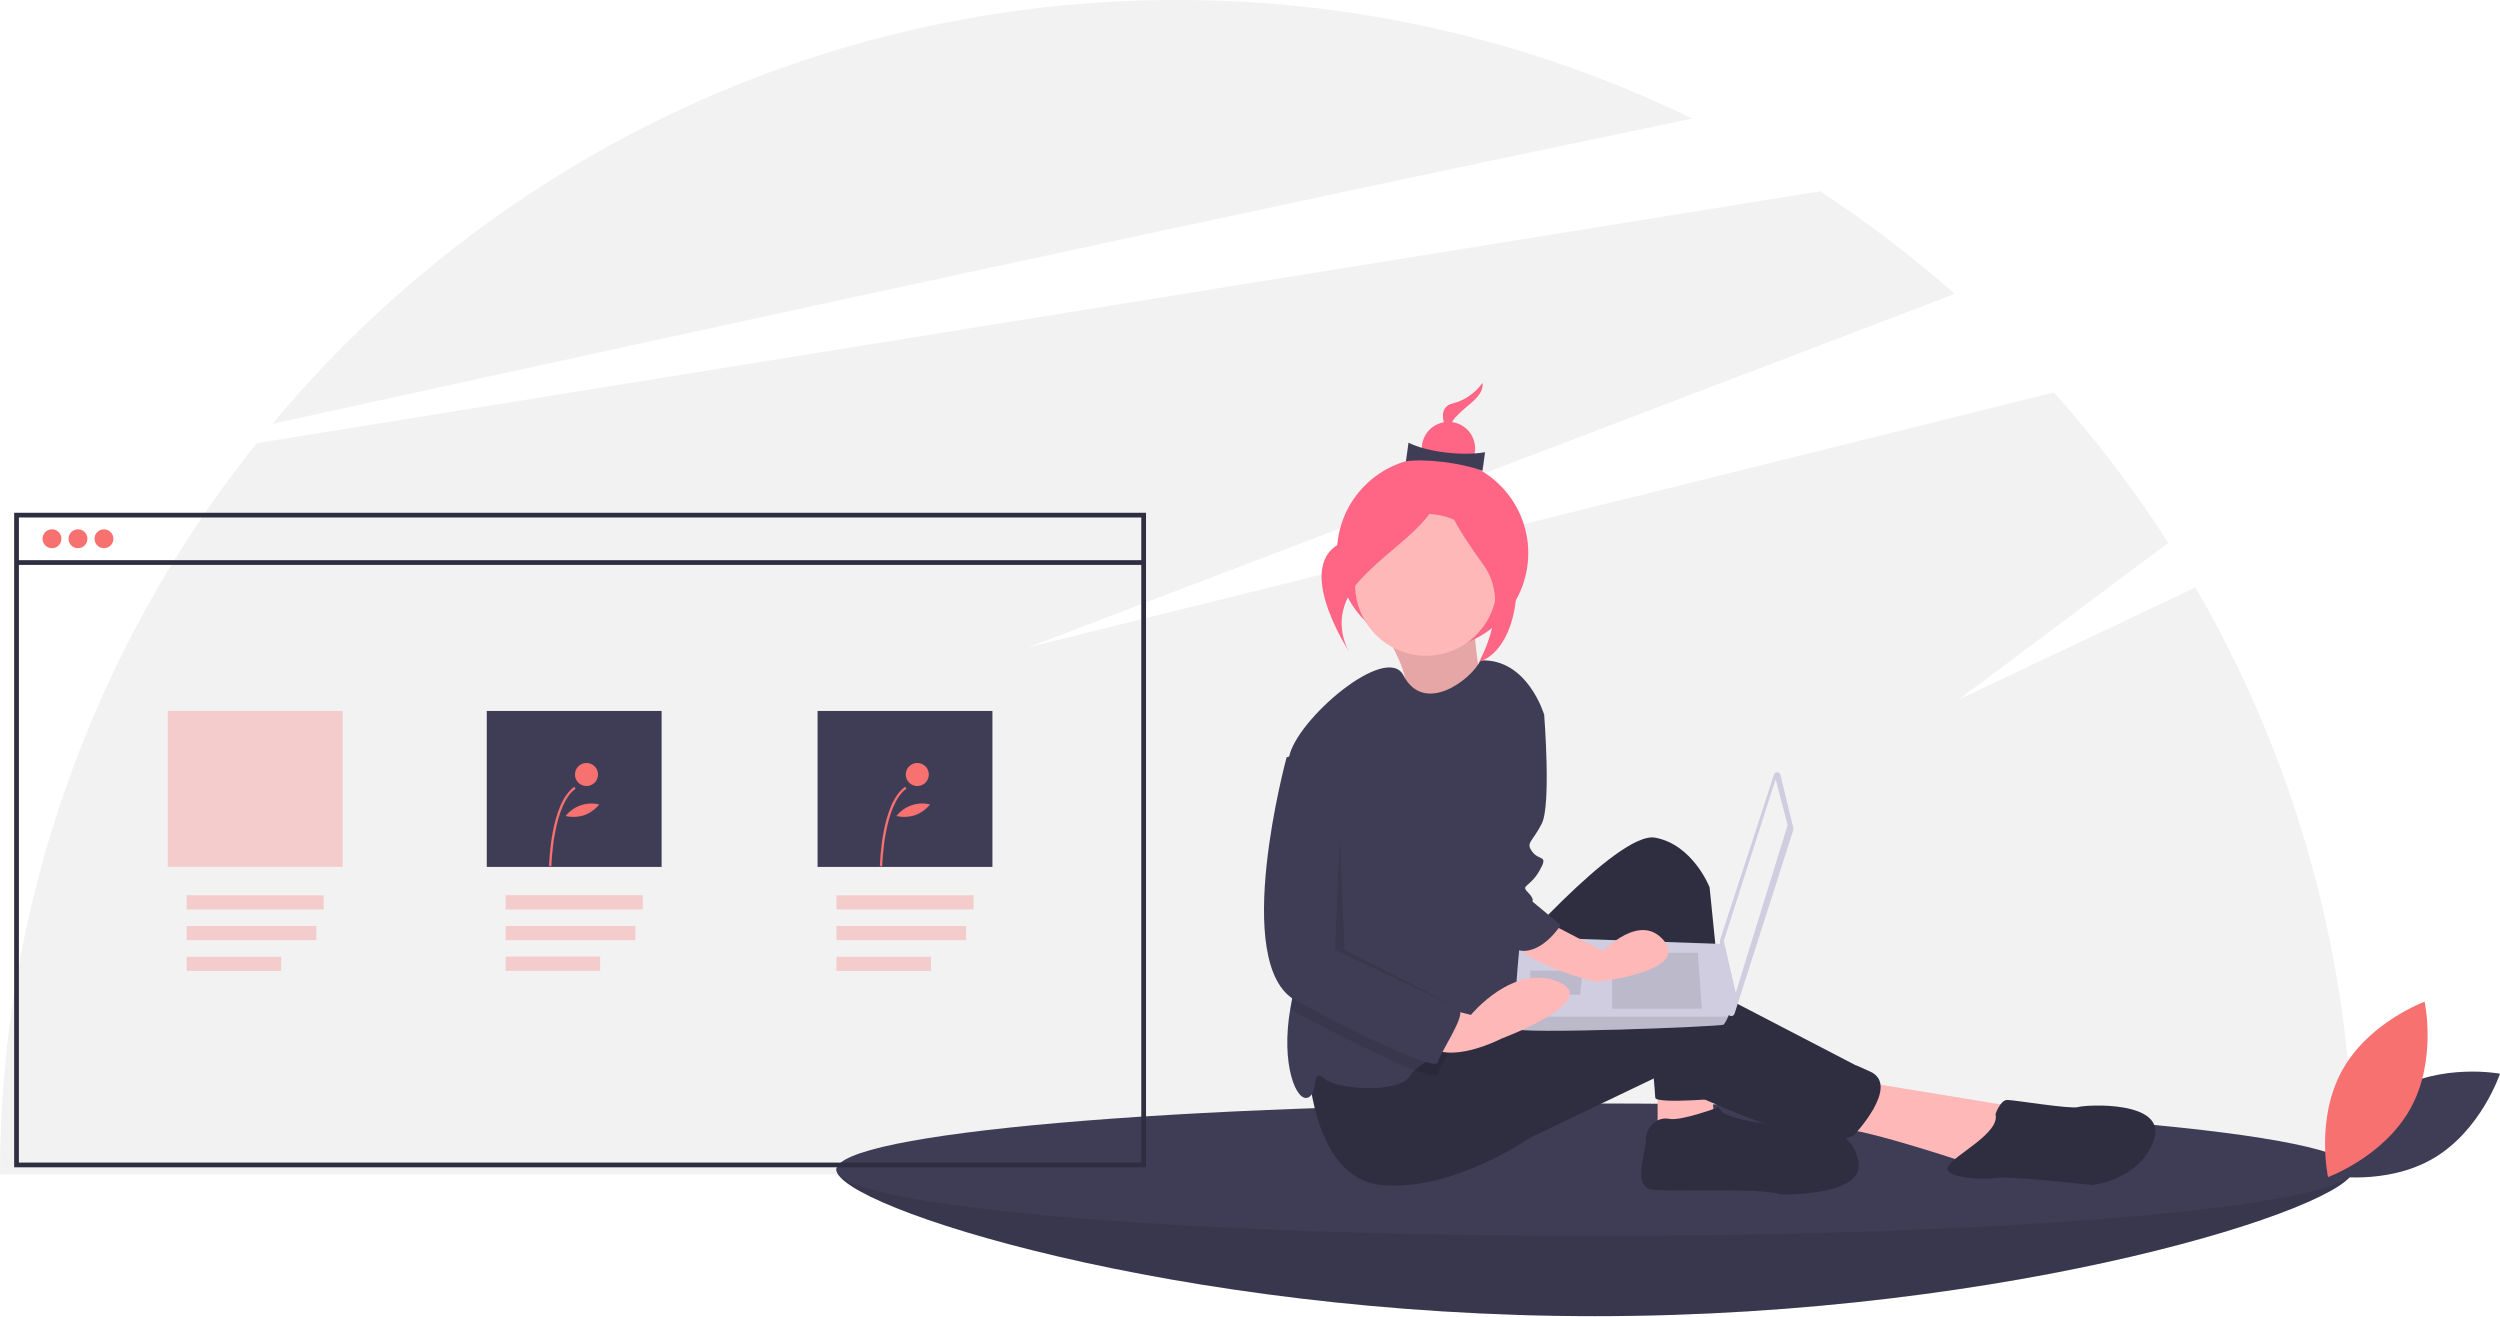
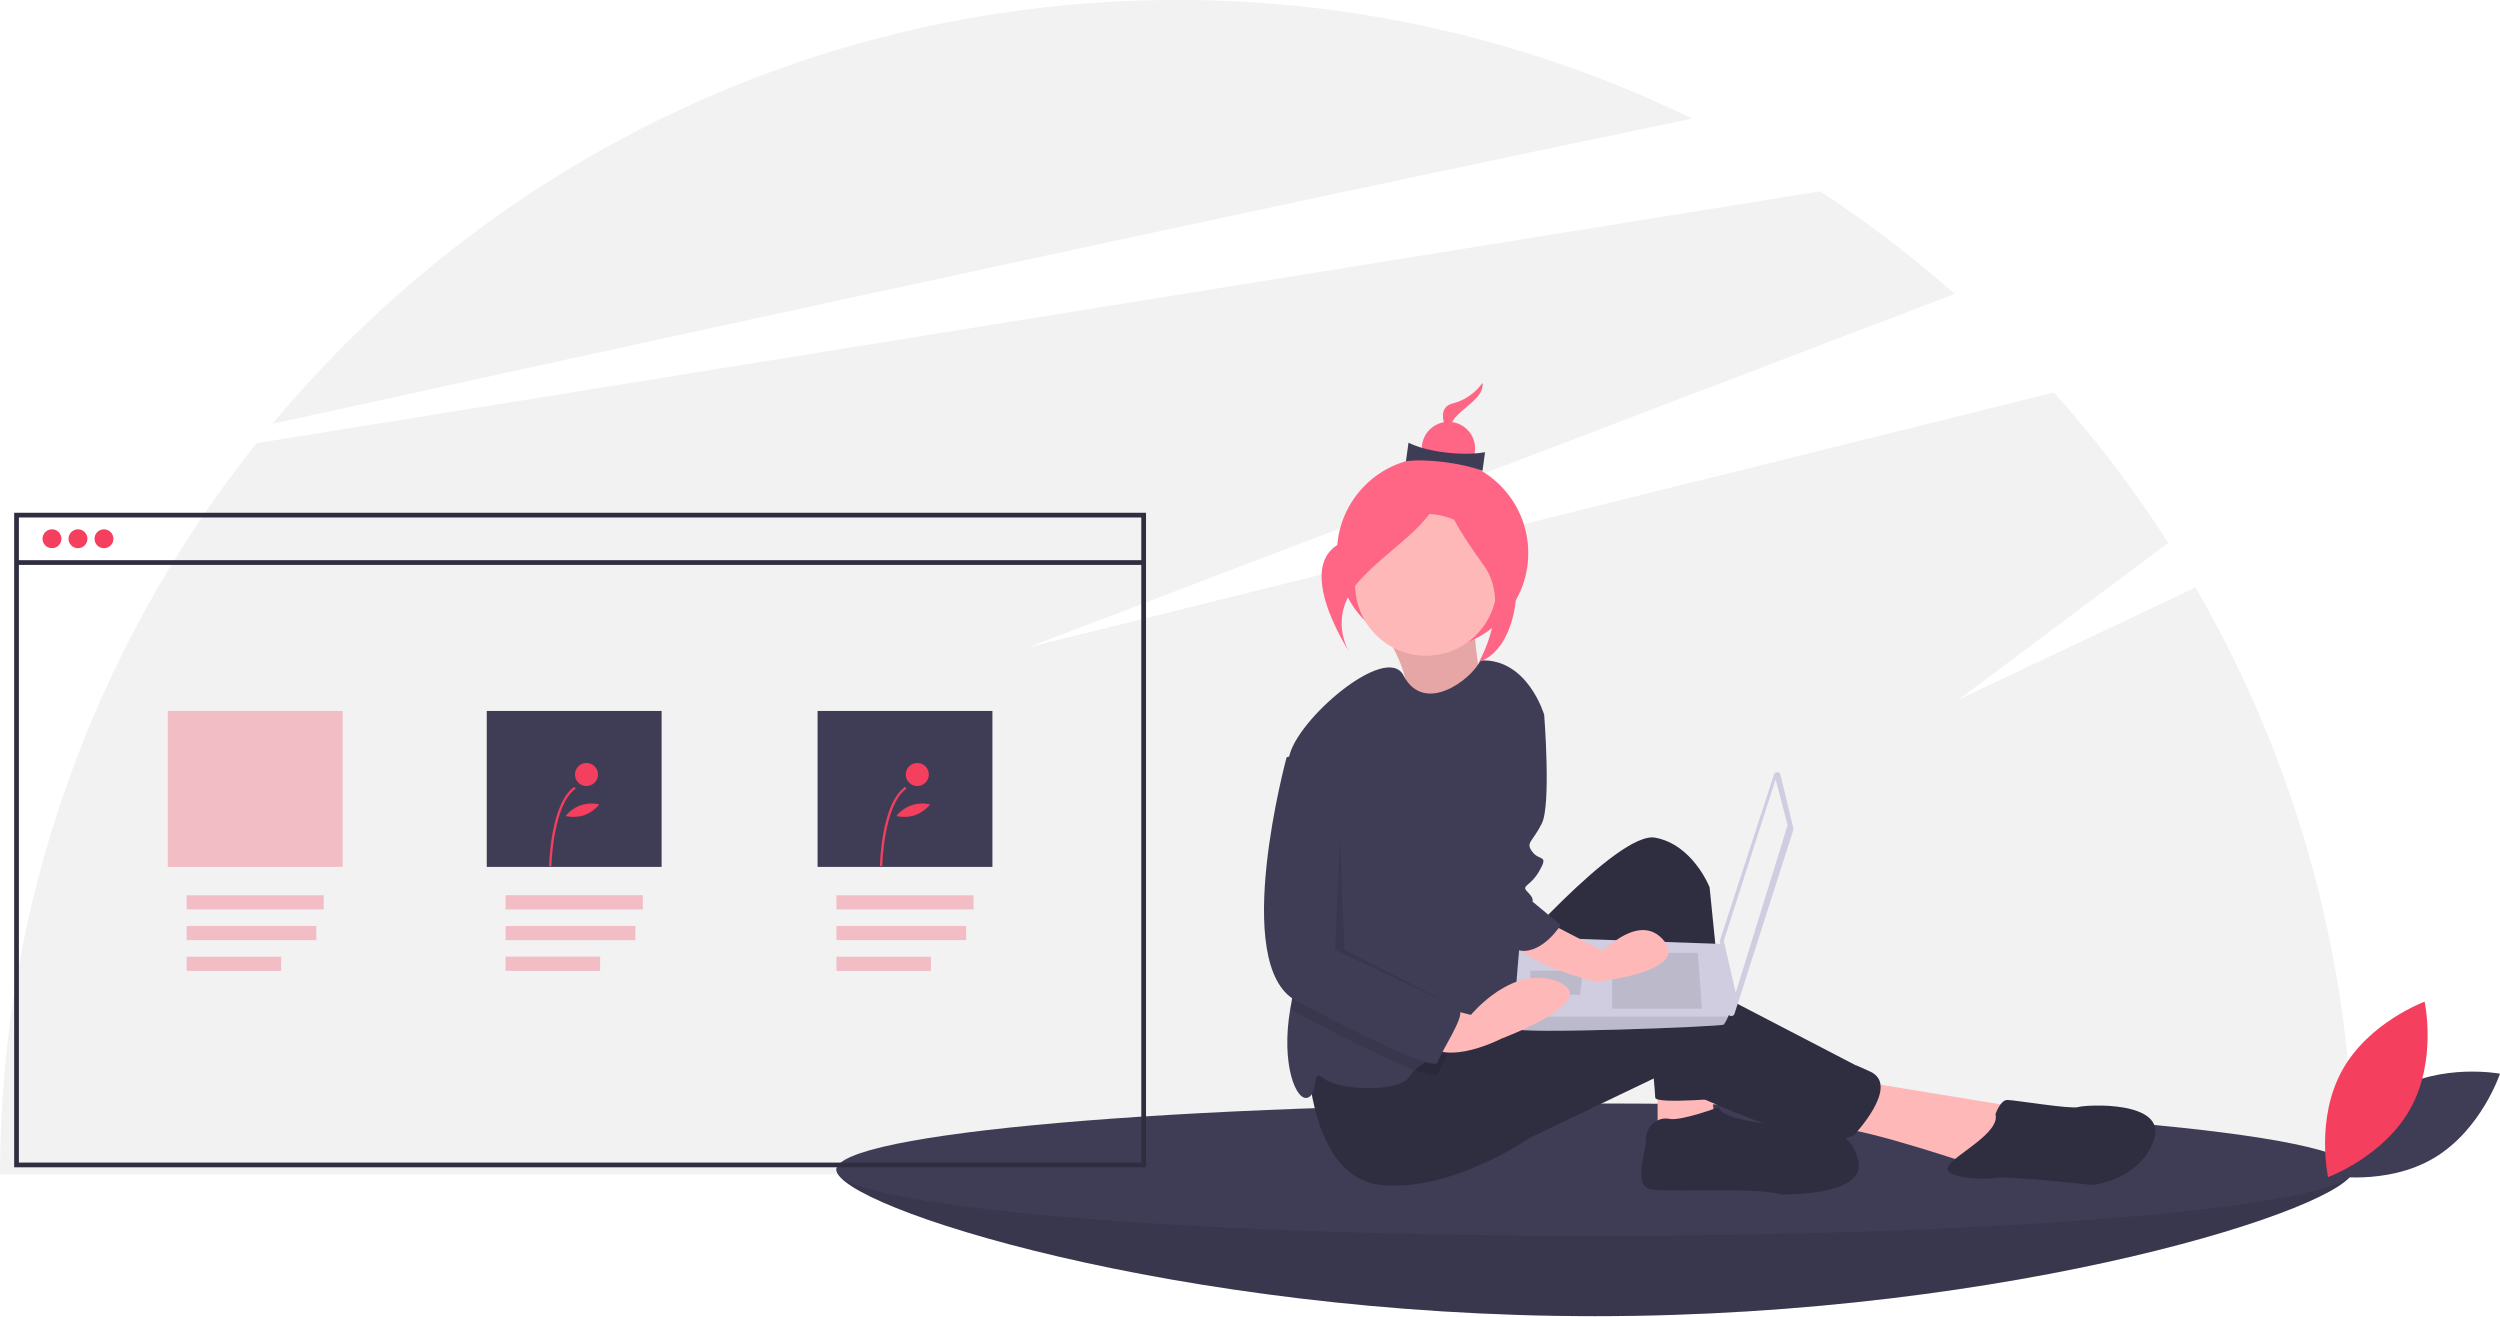
<svg xmlns="http://www.w3.org/2000/svg" id="e8c09660-db65-4061-a2dc-920e909a0453" data-name="Layer 1" width="1057.994" height="557" viewBox="0 0 1057.994 557">
  <path d="M1000.122,420.112,899.997,467.5l88.615-66.262a500.056,500.056,0,0,0-48.384-63.668L505.997,445.5,898.23,295.876a499.981,499.981,0,0,0-56.958-43.414L179.606,359.039A495.88,495.88,0,0,0,71.003,668.5h995.987A495.613,495.613,0,0,0,1000.122,420.112Z" transform="translate(-71.00317 -171.5)" fill="#f2f2f2" />
  <path d="M787.12,221.695A495.972,495.972,0,0,0,568.997,171.5c-153.83,0-291.361,69.753-382.71,179.349C342.713,316.574,615.064,257.243,787.12,221.695Z" transform="translate(-71.00317 -171.5)" fill="#f2f2f2" />
  <path d="M1066.997,666.5c0,15.464-143.717,62-321,62s-321-46.536-321-62,143.717,6,321,6S1066.997,651.036,1066.997,666.5Z" transform="translate(-71.00317 -171.5)" fill="#3f3d56" />
  <path d="M1066.997,666.5c0,15.464-143.717,62-321,62s-321-46.536-321-62,143.717,6,321,6S1066.997,651.036,1066.997,666.5Z" transform="translate(-71.00317 -171.5)" opacity="0.1" />
  <ellipse cx="674.994" cy="495" rx="321" ry="28" fill="#3f3d56" />
  <path d="M656.644,438.626s12.911,20.477,8.3,26.021,34.593,5.683,34.593,5.683-5.889-29.788-4.156-36.643Z" transform="translate(-71.00317 -171.5)" fill="#ffb8b8" />
  <path d="M656.644,438.626s12.911,20.477,8.3,26.021,34.593,5.683,34.593,5.683-5.889-29.788-4.156-36.643Z" transform="translate(-71.00317 -171.5)" opacity="0.1" />
  <circle cx="606.274" cy="234.063" r="40.484" fill="#ff6584" />
  <polygon points="701.494 453.5 701.494 477.5 725.494 472.5 723.494 455.5 701.494 453.5" fill="#ffb8b8" />
  <path d="M857.497,629l67,11-17,25s-47-16-59-16S857.497,629,857.497,629Z" transform="translate(-71.00317 -171.5)" fill="#ffb8b8" />
  <path d="M705.497,581s50-58,66-55,23,21,23,21l9,89s-32,3-32,0-6-67-6-67-47,104-72,35Z" transform="translate(-71.00317 -171.5)" fill="#2f2e41" />
  <path d="M624.497,620s1,50,31,53,63-20,63-20l54-25.87s64,33.87,83,24.87c0,0,20-21,7-27s-1,0-1,0l-77-40s-15-4-41,7-61,16-61,16Z" transform="translate(-71.00317 -171.5)" fill="#2f2e41" />
  <circle cx="603.494" cy="247.5" r="30" fill="#ffb8b8" />
  <path d="M717.497,503l-2,42s1,55-8,59c-4.55,2.02-13.69,6.08-22.14,10.52-6.34,3.32-12.29,6.84-15.61,9.87a11.194,11.194,0,0,0-2.25,2.61c-4,7-30,6-36,1s-2,6-7,8c-4.84,1.94-11.55-13.92-7.44-37.6.13-.79.28-1.59.44-2.4,4.59-22.95-2.62-77.92-1.51-99.16a37.369,37.369,0,0,1,.51-4.84c3-16,41.28-48.56,48.44-34.69,8.82,17.12,29.08,1.48,32.56-6.31,20-1,27,23,27,23Z" transform="translate(-71.00317 -171.5)" fill="#3f3d56" />
  <path d="M798.497,640s-16,6-21,5-10,3-10,9-6,20,3,21,46-1,54,2c0,0,36,1,33-14s-18-14-18-14S798.497,647,798.497,640Z" transform="translate(-71.00317 -171.5)" fill="#2f2e41" />
  <path d="M915.497,643s2-6,5-6,27,4,30,3,38-3,32,14-26,19-26,19-36-4-41-3-23,0-20-5S917.497,651,915.497,643Z" transform="translate(-71.00317 -171.5)" fill="#2f2e41" />
  <path d="M824.471,499.363l5.486,22.63a1.414,1.414,0,0,1-.027.764l-24.886,77.77a1.413,1.413,0,0,1-2.751-.271l-3.443-30.296a1.414,1.414,0,0,1,.061-.598l22.843-70.104A1.413,1.413,0,0,1,824.471,499.363Z" transform="translate(-71.00317 -171.5)" fill="#d0cde1" />
  <polygon points="751.45 329.775 756.515 349.191 734.565 420.104 729.5 398.155 751.45 329.775" fill="#f2f2f2" />
  <path d="M711.862,606.8c.844,2.533,87.797-.844,88.641-1.688a18.324,18.324,0,0,0,1.857-3.377c.794-1.688,1.52-3.377,1.52-3.377l-3.377-27.335-86.109-3.056s-2.153,23.165-2.592,33.768A25.331,25.331,0,0,0,711.862,606.8Z" transform="translate(-71.00317 -171.5)" fill="#d0cde1" />
  <polygon points="718.526 403.22 720.214 426.858 682.225 426.858 682.225 403.22 718.526 403.22" opacity="0.1" />
  <polygon points="669.562 410.818 669.789 410.773 668.718 420.949 647.612 420.949 647.612 410.818 669.562 410.818" opacity="0.1" />
  <path d="M711.862,606.8c.844,2.533,87.797-.844,88.641-1.688a18.324,18.324,0,0,0,1.857-3.377H711.803A25.331,25.331,0,0,0,711.862,606.8Z" transform="translate(-71.00317 -171.5)" opacity="0.1" />
  <path d="M698.409,333.5a22.13,22.13,0,0,1-12.769,8.778c-8.929,2.391-.073,15.809-.073,15.809s-3.22-4.879,1.425-10.046S699.112,339.34,698.409,333.5Z" transform="translate(-71.00317 -171.5)" fill="#ff6584" />
  <circle cx="612.982" cy="189.806" r="11.283" fill="#ff6584" />
  <path d="M698.39,370.762c-9.198-3.479-24.513-5.243-32.392-4.037l1.081-7.891c7.575,3.915,22.82,5.755,32.392,4.037Z" transform="translate(-71.00317 -171.5)" fill="#3f3d56" />
  <path d="M680.592,373.587s-11.527,19.174-38.332,26.351-.219,47.458-.219,47.458-9.668-14.647,4.277-30.159S682.702,391.12,680.592,373.587Z" transform="translate(-71.00317 -171.5)" fill="#ff6584" />
  <path d="M681.507,372.422s11.074,26.336,23.231,28.826,11.235,44.103-7.777,50.344c0,0,13.863-24.396,2.013-40.757S679.64,381.54,681.507,372.422Z" transform="translate(-71.00317 -171.5)" fill="#ff6584" />
  <path d="M685.357,614.52c-2.47,4.67-5.37,9.52-5.86,11.48-.33,1.33-3.99.56-9.75-1.61-11.55-4.37-31.57-14.38-50.25-24.39a15.775,15.775,0,0,1-2.44-1.6c.13-.79.28-1.59.44-2.4,4.59-22.95-2.62-77.92-1.51-99.16l8.51-2.84,17,16v68s44,24,47,26C690.027,605.02,687.917,609.67,685.357,614.52Z" transform="translate(-71.00317 -171.5)" opacity="0.1" />
  <path d="M722.497,560l27,14s16-17,26-4-29,17-29,17-34-8-35-19S722.497,560,722.497,560Z" transform="translate(-71.00317 -171.5)" fill="#ffb8b8" />
  <path d="M677.497,597l16,4s18-22,37-14-24,24-24,24-23,12-32,2S677.497,597,677.497,597Z" transform="translate(-71.00317 -171.5)" fill="#ffb8b8" />
  <path d="M712.497,465c1,1,12,9,12,9s3,38-1,46-7,8-4,12,7,1,3,8-8,6-5,9,2,4,2,4l12,10s-7.362,11.726-16.681,10.863S697.497,528,697.497,528Z" transform="translate(-71.00317 -171.5)" fill="#3f3d56" />
  <path d="M624.497,489l-9,3s-24,88,4,103,59,30,60,26,12-20,9-22-47-26-47-26V505Z" transform="translate(-71.00317 -171.5)" fill="#3f3d56" />
  <polygon points="566.994 354 564.994 402 617.994 427 568.994 402 566.994 354" opacity="0.1" />
  <path d="M1084.097,633.143c-20.155,11.884-28.088,35.774-28.088,35.774s24.745,4.621,44.9-7.263,28.088-35.774,28.088-35.774S1104.252,621.259,1084.097,633.143Z" transform="translate(-71.00317 -171.5)" fill="#3f3d56" />
-   <path d="M1091.16,640.511c-11.287,20.496-34.933,29.128-34.933,29.128s-5.347-24.598,5.94-45.094,34.933-29.128,34.933-29.128S1102.446,620.016,1091.16,640.511Z" transform="translate(-71.00317 -171.5)" fill="#f87171" />
-   <circle cx="21.994" cy="228" r="4" fill="#f87171" />
-   <circle cx="32.994" cy="228" r="4" fill="#f87171" />
-   <circle cx="43.994" cy="228" r="4" fill="#f87171" />
-   <rect x="78.994" y="378.873" width="58" height="6" fill="#f87171" opacity="0.3" />
-   <rect x="78.994" y="391.873" width="54.865" height="6" fill="#f87171" opacity="0.3" />
-   <rect x="78.994" y="404.873" width="39.973" height="6" fill="#f87171" opacity="0.3" />
+   <path d="M1091.16,640.511c-11.287,20.496-34.933,29.128-34.933,29.128s-5.347-24.598,5.94-45.094,34.933-29.128,34.933-29.128S1102.446,620.016,1091.16,640.511Z" transform="translate(-71.00317 -171.5)" fill="#f43f5e" />
+   <circle cx="21.994" cy="228" r="4" fill="#f43f5e" />
+   <circle cx="32.994" cy="228" r="4" fill="#f43f5e" />
+   <circle cx="43.994" cy="228" r="4" fill="#f43f5e" />
+   <rect x="78.994" y="378.873" width="58" height="6" fill="#f43f5e" opacity="0.3" />
+   <rect x="78.994" y="391.873" width="54.865" height="6" fill="#f43f5e" opacity="0.3" />
+   <rect x="78.994" y="404.873" width="39.973" height="6" fill="#f43f5e" opacity="0.3" />
  <g opacity="0.3">
-     <rect x="213.994" y="378.873" width="58" height="6" fill="#f87171" />
-     <rect x="213.994" y="391.873" width="54.865" height="6" fill="#f87171" />
-     <rect x="213.994" y="404.873" width="39.973" height="6" fill="#f87171" />
-     <rect x="213.994" y="378.873" width="58" height="6" fill="#f87171" opacity="0.3" />
-     <rect x="213.994" y="391.873" width="54.865" height="6" fill="#f87171" opacity="0.3" />
-     <rect x="213.994" y="404.873" width="39.973" height="6" fill="#f87171" opacity="0.3" />
+     <rect x="213.994" y="378.873" width="58" height="6" fill="#f43f5e" />
+     <rect x="213.994" y="391.873" width="54.865" height="6" fill="#f43f5e" />
+     <rect x="213.994" y="404.873" width="39.973" height="6" fill="#f43f5e" />
+     <rect x="213.994" y="378.873" width="58" height="6" fill="#f43f5e" opacity="0.3" />
+     <rect x="213.994" y="391.873" width="54.865" height="6" fill="#f43f5e" opacity="0.3" />
+     <rect x="213.994" y="404.873" width="39.973" height="6" fill="#f43f5e" opacity="0.3" />
  </g>
-   <rect x="353.994" y="378.873" width="58" height="6" fill="#f87171" opacity="0.3" />
-   <rect x="353.994" y="391.873" width="54.865" height="6" fill="#f87171" opacity="0.3" />
-   <rect x="353.994" y="404.873" width="39.973" height="6" fill="#f87171" opacity="0.3" />
-   <rect x="70.994" y="300.873" width="74" height="66" fill="#f87171" opacity="0.3" />
+   <rect x="353.994" y="378.873" width="58" height="6" fill="#f43f5e" opacity="0.3" />
+   <rect x="353.994" y="391.873" width="54.865" height="6" fill="#f43f5e" opacity="0.3" />
+   <rect x="353.994" y="404.873" width="39.973" height="6" fill="#f43f5e" opacity="0.3" />
+   <rect x="70.994" y="300.873" width="74" height="66" fill="#f43f5e" opacity="0.3" />
  <rect x="205.994" y="300.873" width="74" height="66" fill="#3f3d56" />
  <rect x="345.994" y="300.873" width="74" height="66" fill="#3f3d56" />
-   <path d="M304.355,538.095l-.976-.019c.021-1.081.631-26.561,10.662-33.604l.561.799C304.976,512.03,304.36,537.835,304.355,538.095Z" transform="translate(-71.00317 -171.5)" fill="#f87171" />
-   <circle cx="248.2" cy="327.768" r="4.881" fill="#f87171" />
-   <path d="M318.216,516.504a15.198,15.198,0,0,1-7.841.339,13.85,13.85,0,0,1,14.24-4.884A15.198,15.198,0,0,1,318.216,516.504Z" transform="translate(-71.00317 -171.5)" fill="#f87171" />
-   <path d="M444.355,538.095l-.976-.019c.021-1.081.631-26.561,10.662-33.604l.561.799C444.976,512.03,444.36,537.835,444.355,538.095Z" transform="translate(-71.00317 -171.5)" fill="#f87171" />
-   <circle cx="388.2" cy="327.768" r="4.881" fill="#f87171" />
-   <path d="M458.216,516.504a15.198,15.198,0,0,1-7.841.339,13.85,13.85,0,0,1,14.24-4.884A15.198,15.198,0,0,1,458.216,516.504Z" transform="translate(-71.00317 -171.5)" fill="#f87171" />
+   <path d="M304.355,538.095l-.976-.019c.021-1.081.631-26.561,10.662-33.604l.561.799C304.976,512.03,304.36,537.835,304.355,538.095Z" transform="translate(-71.00317 -171.5)" fill="#f43f5e" />
+   <circle cx="248.2" cy="327.768" r="4.881" fill="#f43f5e" />
+   <path d="M318.216,516.504a15.198,15.198,0,0,1-7.841.339,13.85,13.85,0,0,1,14.24-4.884A15.198,15.198,0,0,1,318.216,516.504Z" transform="translate(-71.00317 -171.5)" fill="#f43f5e" />
+   <path d="M444.355,538.095l-.976-.019c.021-1.081.631-26.561,10.662-33.604l.561.799C444.976,512.03,444.36,537.835,444.355,538.095Z" transform="translate(-71.00317 -171.5)" fill="#f43f5e" />
+   <circle cx="388.2" cy="327.768" r="4.881" fill="#f43f5e" />
+   <path d="M458.216,516.504a15.198,15.198,0,0,1-7.841.339,13.85,13.85,0,0,1,14.24-4.884A15.198,15.198,0,0,1,458.216,516.504Z" transform="translate(-71.00317 -171.5)" fill="#f43f5e" />
  <path d="M555.997,665.5h-479v-277h479Zm-477-2h475v-273h-475Z" transform="translate(-71.00317 -171.5)" fill="#2f2e41" />
  <rect x="6.994" y="237.065" width="477" height="2" fill="#2f2e41" />
</svg>
